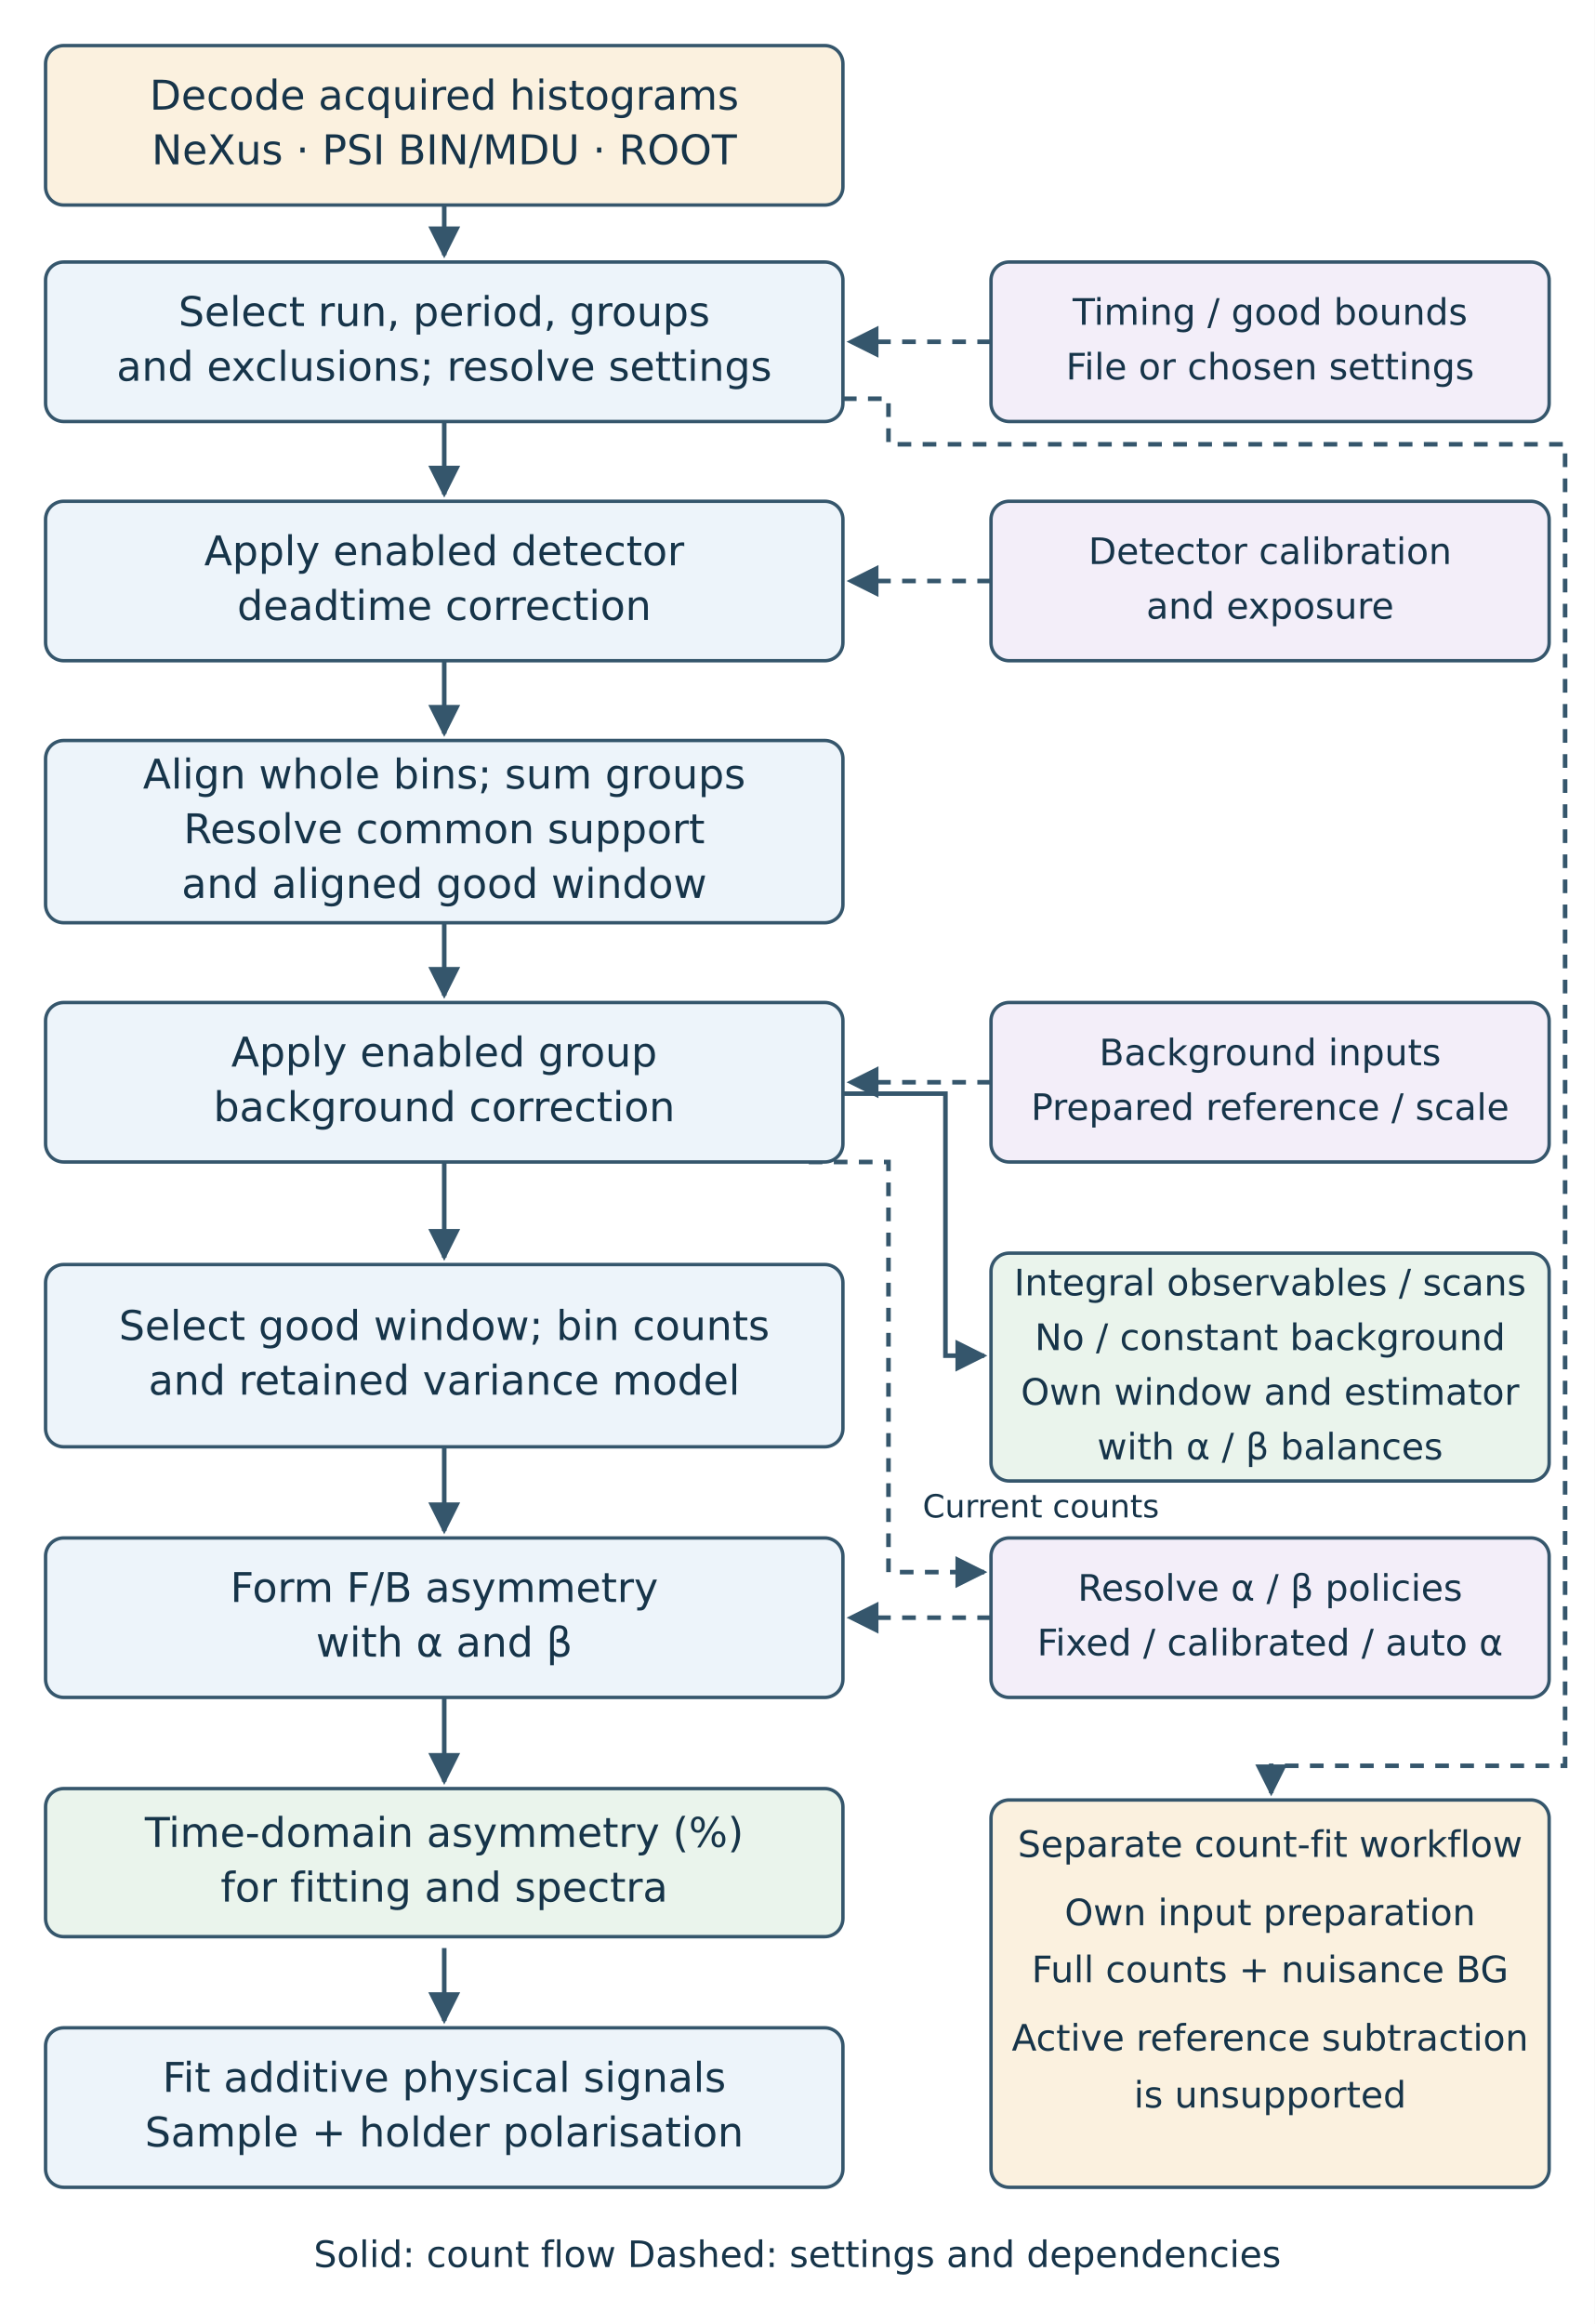
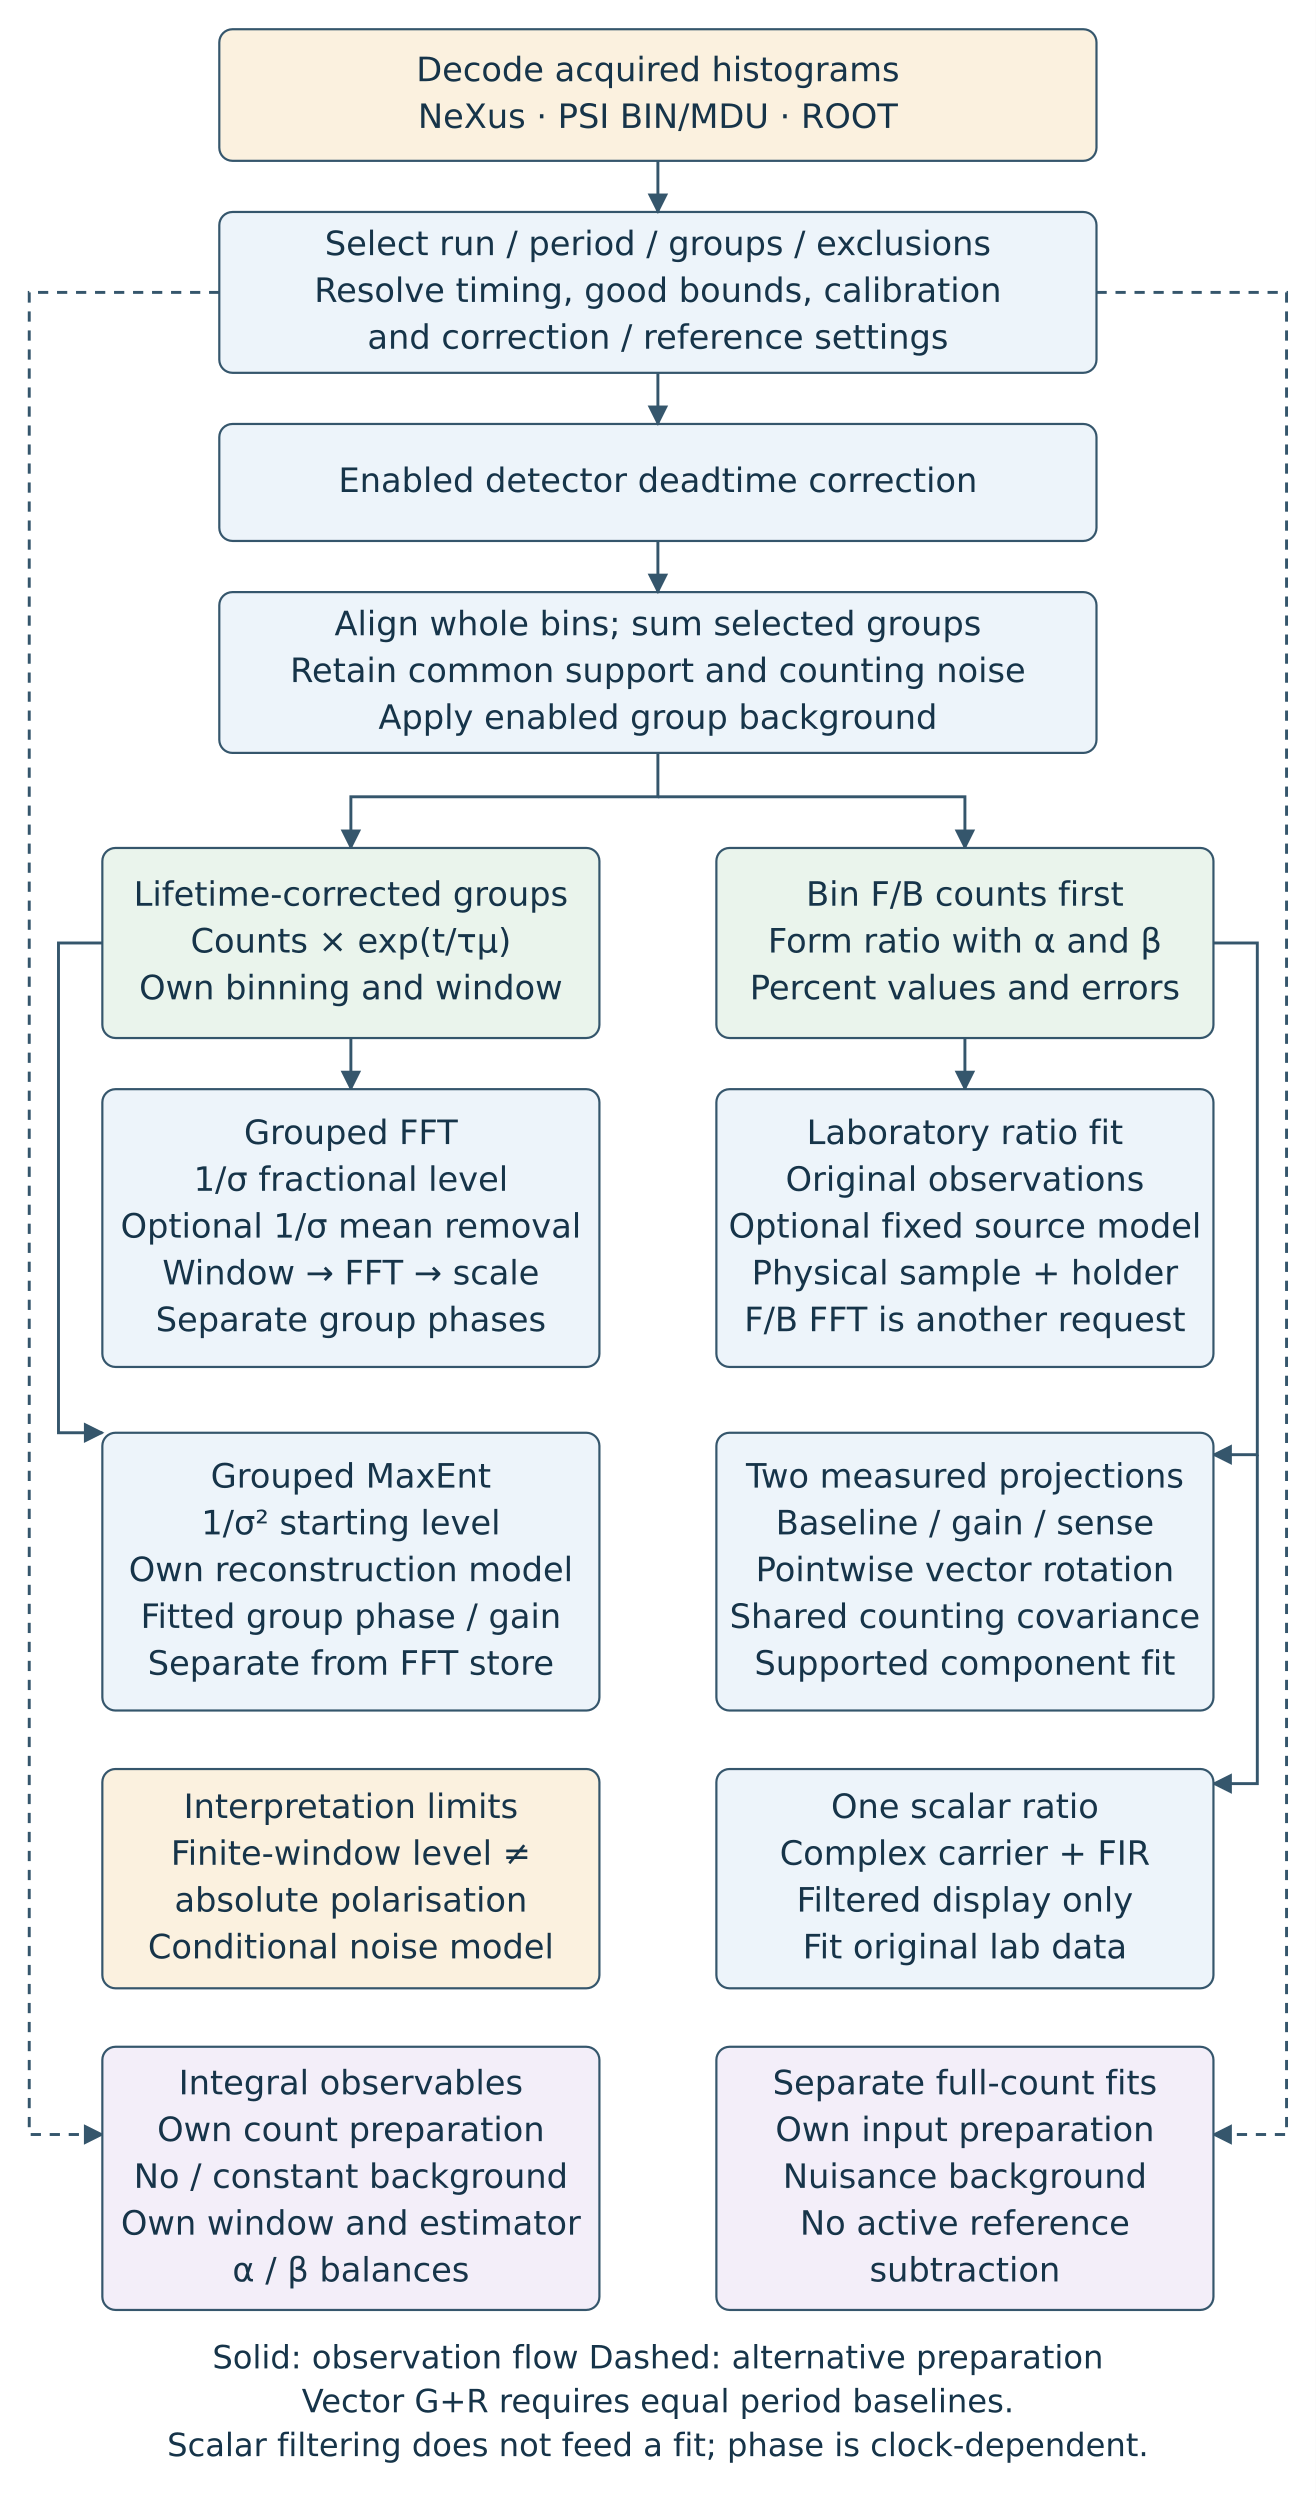
- <svg xmlns="http://www.w3.org/2000/svg" width="700" height="1020" viewBox="0 0 700 1020" role="img" aria-labelledby="title description">
+ <svg xmlns="http://www.w3.org/2000/svg" width="900" height="1710" viewBox="0 0 900 1710" role="img" aria-labelledby="title description">
  <defs>
    <marker id="arrow" viewBox="0 0 10 10" refX="9" refY="5" markerWidth="7" markerHeight="7" orient="auto-start-reverse">
-       <path d="M 0 0 L 10 5 L 0 10 z" fill="#35566c" />
+       <path d="M0 0 L10 5 L0 10z" fill="#35566c" />
    </marker>
  </defs>
-   <rect width="700" height="1020" fill="white" />
-   <g fill="none" stroke="#35566c" stroke-width="2" marker-end="url(#arrow)">
-     <path d="M 195 90 V 112" />
-     <path d="M 195 185 V 217" />
-     <path d="M 195 290 V 322" />
-     <path d="M 195 405 V 437" />
-     <path d="M 195 510 V 552" />
-     <path d="M 195 635 V 672" />
-     <path d="M 195 745 V 782" />
-     <path d="M 195 855 V 887" />
-     <path d="M 370 480 H 415 V 595 H 432" />
-   </g>
-   <g fill="none" stroke="#35566c" stroke-width="2" stroke-dasharray="6 5" marker-end="url(#arrow)">
-     <path d="M 435 150 H 373" />
-     <path d="M 370 175 H 390 V 195 H 687 V 775 H 558 V 787" />
-     <path d="M 435 255 H 373" />
-     <path d="M 435 475 H 373" />
-     <path d="M 435 710 H 373" />
-     <path d="M 355 510 H 390 V 690 H 432" />
-   </g>
-   <rect x="20" y="20" width="350" height="70" rx="8" fill="#fbf1df" stroke="#35566c" stroke-width="1.5" />
-   <text x="195.0" y="43.0" text-anchor="middle" dominant-baseline="middle" font-family="DejaVu Sans, sans-serif" font-size="18" fill="#163449">Decode acquired histograms</text>
-   <text x="195.0" y="67.0" text-anchor="middle" dominant-baseline="middle" font-family="DejaVu Sans, sans-serif" font-size="18" fill="#163449">NeXus · PSI BIN/MDU · ROOT</text>
-   <rect x="20" y="115" width="350" height="70" rx="8" fill="#edf4fa" stroke="#35566c" stroke-width="1.5" />
-   <text x="195.0" y="138.0" text-anchor="middle" dominant-baseline="middle" font-family="DejaVu Sans, sans-serif" font-size="18" fill="#163449">Select run, period, groups</text>
-   <text x="195.0" y="162.0" text-anchor="middle" dominant-baseline="middle" font-family="DejaVu Sans, sans-serif" font-size="18" fill="#163449">and exclusions; resolve settings</text>
-   <rect x="20" y="220" width="350" height="70" rx="8" fill="#edf4fa" stroke="#35566c" stroke-width="1.5" />
-   <text x="195.0" y="243.0" text-anchor="middle" dominant-baseline="middle" font-family="DejaVu Sans, sans-serif" font-size="18" fill="#163449">Apply enabled detector</text>
-   <text x="195.0" y="267.0" text-anchor="middle" dominant-baseline="middle" font-family="DejaVu Sans, sans-serif" font-size="18" fill="#163449">deadtime correction</text>
-   <rect x="20" y="325" width="350" height="80" rx="8" fill="#edf4fa" stroke="#35566c" stroke-width="1.5" />
-   <text x="195.0" y="341.0" text-anchor="middle" dominant-baseline="middle" font-family="DejaVu Sans, sans-serif" font-size="18" fill="#163449">Align whole bins; sum groups</text>
-   <text x="195.0" y="365.0" text-anchor="middle" dominant-baseline="middle" font-family="DejaVu Sans, sans-serif" font-size="18" fill="#163449">Resolve common support</text>
-   <text x="195.0" y="389.0" text-anchor="middle" dominant-baseline="middle" font-family="DejaVu Sans, sans-serif" font-size="18" fill="#163449">and aligned good window</text>
-   <rect x="20" y="440" width="350" height="70" rx="8" fill="#edf4fa" stroke="#35566c" stroke-width="1.5" />
-   <text x="195.0" y="463.0" text-anchor="middle" dominant-baseline="middle" font-family="DejaVu Sans, sans-serif" font-size="18" fill="#163449">Apply enabled group</text>
-   <text x="195.0" y="487.0" text-anchor="middle" dominant-baseline="middle" font-family="DejaVu Sans, sans-serif" font-size="18" fill="#163449">background correction</text>
-   <rect x="20" y="555" width="350" height="80" rx="8" fill="#edf4fa" stroke="#35566c" stroke-width="1.5" />
-   <text x="195.0" y="583.0" text-anchor="middle" dominant-baseline="middle" font-family="DejaVu Sans, sans-serif" font-size="18" fill="#163449">Select good window; bin counts</text>
-   <text x="195.0" y="607.0" text-anchor="middle" dominant-baseline="middle" font-family="DejaVu Sans, sans-serif" font-size="18" fill="#163449">and retained variance model</text>
-   <rect x="20" y="675" width="350" height="70" rx="8" fill="#edf4fa" stroke="#35566c" stroke-width="1.5" />
-   <text x="195.0" y="698.0" text-anchor="middle" dominant-baseline="middle" font-family="DejaVu Sans, sans-serif" font-size="18" fill="#163449">Form F/B asymmetry</text>
-   <text x="195.0" y="722.0" text-anchor="middle" dominant-baseline="middle" font-family="DejaVu Sans, sans-serif" font-size="18" fill="#163449">with α and β</text>
-   <rect x="20" y="785" width="350" height="65" rx="8" fill="#eaf4ec" stroke="#35566c" stroke-width="1.5" />
-   <text x="195.0" y="805.5" text-anchor="middle" dominant-baseline="middle" font-family="DejaVu Sans, sans-serif" font-size="18" fill="#163449">Time-domain asymmetry (%)</text>
-   <text x="195.0" y="829.5" text-anchor="middle" dominant-baseline="middle" font-family="DejaVu Sans, sans-serif" font-size="18" fill="#163449">for fitting and spectra</text>
-   <rect x="435" y="115" width="245" height="70" rx="8" fill="#f3eef9" stroke="#35566c" stroke-width="1.5" />
-   <text x="557.5" y="138.0" text-anchor="middle" dominant-baseline="middle" font-family="DejaVu Sans, sans-serif" font-size="16" fill="#163449">Timing / good bounds</text>
-   <text x="557.5" y="162.0" text-anchor="middle" dominant-baseline="middle" font-family="DejaVu Sans, sans-serif" font-size="16" fill="#163449">File or chosen settings</text>
-   <rect x="435" y="220" width="245" height="70" rx="8" fill="#f3eef9" stroke="#35566c" stroke-width="1.5" />
-   <text x="557.5" y="243.0" text-anchor="middle" dominant-baseline="middle" font-family="DejaVu Sans, sans-serif" font-size="16" fill="#163449">Detector calibration</text>
-   <text x="557.5" y="267.0" text-anchor="middle" dominant-baseline="middle" font-family="DejaVu Sans, sans-serif" font-size="16" fill="#163449">and exposure</text>
-   <rect x="435" y="440" width="245" height="70" rx="8" fill="#f3eef9" stroke="#35566c" stroke-width="1.5" />
-   <text x="557.5" y="463.0" text-anchor="middle" dominant-baseline="middle" font-family="DejaVu Sans, sans-serif" font-size="16" fill="#163449">Background inputs</text>
-   <text x="557.5" y="487.0" text-anchor="middle" dominant-baseline="middle" font-family="DejaVu Sans, sans-serif" font-size="16" fill="#163449">Prepared reference / scale</text>
-   <rect x="435" y="550" width="245" height="100" rx="8" fill="#eaf4ec" stroke="#35566c" stroke-width="1.5" />
-   <text x="557.5" y="564.0" text-anchor="middle" dominant-baseline="middle" font-family="DejaVu Sans, sans-serif" font-size="16" fill="#163449">Integral observables / scans</text>
-   <text x="557.5" y="588.0" text-anchor="middle" dominant-baseline="middle" font-family="DejaVu Sans, sans-serif" font-size="16" fill="#163449">No / constant background</text>
-   <text x="557.5" y="612.0" text-anchor="middle" dominant-baseline="middle" font-family="DejaVu Sans, sans-serif" font-size="16" fill="#163449">Own window and estimator</text>
-   <text x="557.5" y="636.0" text-anchor="middle" dominant-baseline="middle" font-family="DejaVu Sans, sans-serif" font-size="16" fill="#163449">with α / β balances</text>
-   <rect x="435" y="675" width="245" height="70" rx="8" fill="#f3eef9" stroke="#35566c" stroke-width="1.5" />
-   <text x="557.5" y="698.0" text-anchor="middle" dominant-baseline="middle" font-family="DejaVu Sans, sans-serif" font-size="16" fill="#163449">Resolve α / β policies</text>
-   <text x="557.5" y="722.0" text-anchor="middle" dominant-baseline="middle" font-family="DejaVu Sans, sans-serif" font-size="16" fill="#163449">Fixed / calibrated / auto α</text>
-   <text x="405" y="666" font-family="DejaVu Sans, sans-serif" font-size="14" fill="#163449">Current counts</text>
-   <rect x="20" y="890" width="350" height="70" rx="8" fill="#edf4fa" stroke="#35566c" stroke-width="1.5" />
-   <text x="195" y="913" text-anchor="middle" dominant-baseline="middle" font-family="DejaVu Sans, sans-serif" font-size="18" fill="#163449">Fit additive physical signals</text>
-   <text x="195" y="937" text-anchor="middle" dominant-baseline="middle" font-family="DejaVu Sans, sans-serif" font-size="18" fill="#163449">Sample + holder polarisation</text>
-   <rect x="435" y="790" width="245" height="170" rx="8" fill="#fbf1df" stroke="#35566c" stroke-width="1.5" />
-   <text x="557.5" y="815" text-anchor="middle" font-family="DejaVu Sans, sans-serif" font-size="16" fill="#163449">Separate count-fit workflow</text>
-   <text x="557.5" y="845" text-anchor="middle" font-family="DejaVu Sans, sans-serif" font-size="16" fill="#163449">Own input preparation</text>
-   <text x="557.5" y="870" text-anchor="middle" font-family="DejaVu Sans, sans-serif" font-size="16" fill="#163449">Full counts + nuisance BG</text>
-   <text x="557.5" y="900" text-anchor="middle" font-family="DejaVu Sans, sans-serif" font-size="16" fill="#163449">Active reference subtraction</text>
-   <text x="557.5" y="925" text-anchor="middle" font-family="DejaVu Sans, sans-serif" font-size="16" fill="#163449">is unsupported</text>
-   <text x="350" y="995" text-anchor="middle" font-family="DejaVu Sans, sans-serif" font-size="16" fill="#163449">Solid: count flow     Dashed: settings and dependencies</text>
+   <rect width="900" height="1710" fill="white" />
+   <rect x="150" y="20" width="600" height="90" rx="9" fill="#fbf1df" stroke="#35566c" stroke-width="1.5" />
+   <text x="450.0" y="49.0" text-anchor="middle" dominant-baseline="middle" font-family="DejaVu Sans, sans-serif" font-size="23" fill="#163449">Decode acquired histograms</text>
+   <text x="450.0" y="81.0" text-anchor="middle" dominant-baseline="middle" font-family="DejaVu Sans, sans-serif" font-size="23" fill="#163449">NeXus · PSI BIN/MDU · ROOT</text>
+   <rect x="150" y="145" width="600" height="110" rx="9" fill="#edf4fa" stroke="#35566c" stroke-width="1.5" />
+   <text x="450.0" y="168.0" text-anchor="middle" dominant-baseline="middle" font-family="DejaVu Sans, sans-serif" font-size="23" fill="#163449">Select run / period / groups / exclusions</text>
+   <text x="450.0" y="200.0" text-anchor="middle" dominant-baseline="middle" font-family="DejaVu Sans, sans-serif" font-size="23" fill="#163449">Resolve timing, good bounds, calibration</text>
+   <text x="450.0" y="232.0" text-anchor="middle" dominant-baseline="middle" font-family="DejaVu Sans, sans-serif" font-size="23" fill="#163449">and correction / reference settings</text>
+   <rect x="150" y="290" width="600" height="80" rx="9" fill="#edf4fa" stroke="#35566c" stroke-width="1.5" />
+   <text x="450.0" y="330.0" text-anchor="middle" dominant-baseline="middle" font-family="DejaVu Sans, sans-serif" font-size="23" fill="#163449">Enabled detector deadtime correction</text>
+   <rect x="150" y="405" width="600" height="110" rx="9" fill="#edf4fa" stroke="#35566c" stroke-width="1.5" />
+   <text x="450.0" y="428.0" text-anchor="middle" dominant-baseline="middle" font-family="DejaVu Sans, sans-serif" font-size="23" fill="#163449">Align whole bins; sum selected groups</text>
+   <text x="450.0" y="460.0" text-anchor="middle" dominant-baseline="middle" font-family="DejaVu Sans, sans-serif" font-size="23" fill="#163449">Retain common support and counting noise</text>
+   <text x="450.0" y="492.0" text-anchor="middle" dominant-baseline="middle" font-family="DejaVu Sans, sans-serif" font-size="23" fill="#163449">Apply enabled group background</text>
+   <path d="M450 110 V145" fill="none" stroke="#35566c" stroke-width="2" marker-end="url(#arrow)" />
+   <path d="M450 255 V290" fill="none" stroke="#35566c" stroke-width="2" marker-end="url(#arrow)" />
+   <path d="M450 370 V405" fill="none" stroke="#35566c" stroke-width="2" marker-end="url(#arrow)" />
+   <path d="M450 515 V545 H240 V580" fill="none" stroke="#35566c" stroke-width="2" marker-end="url(#arrow)" />
+   <path d="M450 545 H660 V580" fill="none" stroke="#35566c" stroke-width="2" marker-end="url(#arrow)" />
+   <rect x="70" y="580" width="340" height="130" rx="9" fill="#eaf4ec" stroke="#35566c" stroke-width="1.5" />
+   <text x="240.0" y="613.0" text-anchor="middle" dominant-baseline="middle" font-family="DejaVu Sans, sans-serif" font-size="23" fill="#163449">Lifetime-corrected groups</text>
+   <text x="240.0" y="645.0" text-anchor="middle" dominant-baseline="middle" font-family="DejaVu Sans, sans-serif" font-size="23" fill="#163449">Counts × exp(t/τμ)</text>
+   <text x="240.0" y="677.0" text-anchor="middle" dominant-baseline="middle" font-family="DejaVu Sans, sans-serif" font-size="23" fill="#163449">Own binning and window</text>
+   <rect x="490" y="580" width="340" height="130" rx="9" fill="#eaf4ec" stroke="#35566c" stroke-width="1.5" />
+   <text x="660.0" y="613.0" text-anchor="middle" dominant-baseline="middle" font-family="DejaVu Sans, sans-serif" font-size="23" fill="#163449">Bin F/B counts first</text>
+   <text x="660.0" y="645.0" text-anchor="middle" dominant-baseline="middle" font-family="DejaVu Sans, sans-serif" font-size="23" fill="#163449">Form ratio with α and β</text>
+   <text x="660.0" y="677.0" text-anchor="middle" dominant-baseline="middle" font-family="DejaVu Sans, sans-serif" font-size="23" fill="#163449">Percent values and errors</text>
+   <path d="M240 710 V745" fill="none" stroke="#35566c" stroke-width="2" marker-end="url(#arrow)" />
+   <path d="M70 645 H40 V980 H70" fill="none" stroke="#35566c" stroke-width="2" marker-end="url(#arrow)" />
+   <path d="M660 710 V745" fill="none" stroke="#35566c" stroke-width="2" marker-end="url(#arrow)" />
+   <path d="M830 645 H860 V995 H830" fill="none" stroke="#35566c" stroke-width="2" marker-end="url(#arrow)" />
+   <path d="M860 995 V1220 H830" fill="none" stroke="#35566c" stroke-width="2" marker-end="url(#arrow)" />
+   <rect x="70" y="745" width="340" height="190" rx="9" fill="#edf4fa" stroke="#35566c" stroke-width="1.5" />
+   <text x="240.0" y="776.0" text-anchor="middle" dominant-baseline="middle" font-family="DejaVu Sans, sans-serif" font-size="23" fill="#163449">Grouped FFT</text>
+   <text x="240.0" y="808.0" text-anchor="middle" dominant-baseline="middle" font-family="DejaVu Sans, sans-serif" font-size="23" fill="#163449">1/σ fractional level</text>
+   <text x="240.0" y="840.0" text-anchor="middle" dominant-baseline="middle" font-family="DejaVu Sans, sans-serif" font-size="23" fill="#163449">Optional 1/σ mean removal</text>
+   <text x="240.0" y="872.0" text-anchor="middle" dominant-baseline="middle" font-family="DejaVu Sans, sans-serif" font-size="23" fill="#163449">Window → FFT → scale</text>
+   <text x="240.0" y="904.0" text-anchor="middle" dominant-baseline="middle" font-family="DejaVu Sans, sans-serif" font-size="23" fill="#163449">Separate group phases</text>
+   <rect x="70" y="980" width="340" height="190" rx="9" fill="#edf4fa" stroke="#35566c" stroke-width="1.5" />
+   <text x="240.0" y="1011.0" text-anchor="middle" dominant-baseline="middle" font-family="DejaVu Sans, sans-serif" font-size="23" fill="#163449">Grouped MaxEnt</text>
+   <text x="240.0" y="1043.0" text-anchor="middle" dominant-baseline="middle" font-family="DejaVu Sans, sans-serif" font-size="23" fill="#163449">1/σ² starting level</text>
+   <text x="240.0" y="1075.0" text-anchor="middle" dominant-baseline="middle" font-family="DejaVu Sans, sans-serif" font-size="23" fill="#163449">Own reconstruction model</text>
+   <text x="240.0" y="1107.0" text-anchor="middle" dominant-baseline="middle" font-family="DejaVu Sans, sans-serif" font-size="23" fill="#163449">Fitted group phase / gain</text>
+   <text x="240.0" y="1139.0" text-anchor="middle" dominant-baseline="middle" font-family="DejaVu Sans, sans-serif" font-size="23" fill="#163449">Separate from FFT store</text>
+   <rect x="490" y="745" width="340" height="190" rx="9" fill="#edf4fa" stroke="#35566c" stroke-width="1.5" />
+   <text x="660.0" y="776.0" text-anchor="middle" dominant-baseline="middle" font-family="DejaVu Sans, sans-serif" font-size="23" fill="#163449">Laboratory ratio fit</text>
+   <text x="660.0" y="808.0" text-anchor="middle" dominant-baseline="middle" font-family="DejaVu Sans, sans-serif" font-size="23" fill="#163449">Original observations</text>
+   <text x="660.0" y="840.0" text-anchor="middle" dominant-baseline="middle" font-family="DejaVu Sans, sans-serif" font-size="23" fill="#163449">Optional fixed source model</text>
+   <text x="660.0" y="872.0" text-anchor="middle" dominant-baseline="middle" font-family="DejaVu Sans, sans-serif" font-size="23" fill="#163449">Physical sample + holder</text>
+   <text x="660.0" y="904.0" text-anchor="middle" dominant-baseline="middle" font-family="DejaVu Sans, sans-serif" font-size="23" fill="#163449">F/B FFT is another request</text>
+   <rect x="490" y="980" width="340" height="190" rx="9" fill="#edf4fa" stroke="#35566c" stroke-width="1.5" />
+   <text x="660.0" y="1011.0" text-anchor="middle" dominant-baseline="middle" font-family="DejaVu Sans, sans-serif" font-size="23" fill="#163449">Two measured projections</text>
+   <text x="660.0" y="1043.0" text-anchor="middle" dominant-baseline="middle" font-family="DejaVu Sans, sans-serif" font-size="23" fill="#163449">Baseline / gain / sense</text>
+   <text x="660.0" y="1075.0" text-anchor="middle" dominant-baseline="middle" font-family="DejaVu Sans, sans-serif" font-size="23" fill="#163449">Pointwise vector rotation</text>
+   <text x="660.0" y="1107.0" text-anchor="middle" dominant-baseline="middle" font-family="DejaVu Sans, sans-serif" font-size="23" fill="#163449">Shared counting covariance</text>
+   <text x="660.0" y="1139.0" text-anchor="middle" dominant-baseline="middle" font-family="DejaVu Sans, sans-serif" font-size="23" fill="#163449">Supported component fit</text>
+   <rect x="490" y="1210" width="340" height="150" rx="9" fill="#edf4fa" stroke="#35566c" stroke-width="1.5" />
+   <text x="660.0" y="1237.0" text-anchor="middle" dominant-baseline="middle" font-family="DejaVu Sans, sans-serif" font-size="23" fill="#163449">One scalar ratio</text>
+   <text x="660.0" y="1269.0" text-anchor="middle" dominant-baseline="middle" font-family="DejaVu Sans, sans-serif" font-size="23" fill="#163449">Complex carrier + FIR</text>
+   <text x="660.0" y="1301.0" text-anchor="middle" dominant-baseline="middle" font-family="DejaVu Sans, sans-serif" font-size="23" fill="#163449">Filtered display only</text>
+   <text x="660.0" y="1333.0" text-anchor="middle" dominant-baseline="middle" font-family="DejaVu Sans, sans-serif" font-size="23" fill="#163449">Fit original lab data</text>
+   <rect x="70" y="1210" width="340" height="150" rx="9" fill="#fbf1df" stroke="#35566c" stroke-width="1.5" />
+   <text x="240.0" y="1237.0" text-anchor="middle" dominant-baseline="middle" font-family="DejaVu Sans, sans-serif" font-size="23" fill="#163449">Interpretation limits</text>
+   <text x="240.0" y="1269.0" text-anchor="middle" dominant-baseline="middle" font-family="DejaVu Sans, sans-serif" font-size="23" fill="#163449">Finite-window level ≠</text>
+   <text x="240.0" y="1301.0" text-anchor="middle" dominant-baseline="middle" font-family="DejaVu Sans, sans-serif" font-size="23" fill="#163449">absolute polarisation</text>
+   <text x="240.0" y="1333.0" text-anchor="middle" dominant-baseline="middle" font-family="DejaVu Sans, sans-serif" font-size="23" fill="#163449">Conditional noise model</text>
+   <path d="M150 200 H20 V1460 H70" fill="none" stroke="#35566c" stroke-width="2" stroke-dasharray="7 6" marker-end="url(#arrow)" />
+   <path d="M750 200 H880 V1460 H830" fill="none" stroke="#35566c" stroke-width="2" stroke-dasharray="7 6" marker-end="url(#arrow)" />
+   <rect x="70" y="1400" width="340" height="180" rx="9" fill="#f3eef9" stroke="#35566c" stroke-width="1.5" />
+   <text x="240.0" y="1426.0" text-anchor="middle" dominant-baseline="middle" font-family="DejaVu Sans, sans-serif" font-size="23" fill="#163449">Integral observables</text>
+   <text x="240.0" y="1458.0" text-anchor="middle" dominant-baseline="middle" font-family="DejaVu Sans, sans-serif" font-size="23" fill="#163449">Own count preparation</text>
+   <text x="240.0" y="1490.0" text-anchor="middle" dominant-baseline="middle" font-family="DejaVu Sans, sans-serif" font-size="23" fill="#163449">No / constant background</text>
+   <text x="240.0" y="1522.0" text-anchor="middle" dominant-baseline="middle" font-family="DejaVu Sans, sans-serif" font-size="23" fill="#163449">Own window and estimator</text>
+   <text x="240.0" y="1554.0" text-anchor="middle" dominant-baseline="middle" font-family="DejaVu Sans, sans-serif" font-size="23" fill="#163449">α / β balances</text>
+   <rect x="490" y="1400" width="340" height="180" rx="9" fill="#f3eef9" stroke="#35566c" stroke-width="1.5" />
+   <text x="660.0" y="1426.0" text-anchor="middle" dominant-baseline="middle" font-family="DejaVu Sans, sans-serif" font-size="23" fill="#163449">Separate full-count fits</text>
+   <text x="660.0" y="1458.0" text-anchor="middle" dominant-baseline="middle" font-family="DejaVu Sans, sans-serif" font-size="23" fill="#163449">Own input preparation</text>
+   <text x="660.0" y="1490.0" text-anchor="middle" dominant-baseline="middle" font-family="DejaVu Sans, sans-serif" font-size="23" fill="#163449">Nuisance background</text>
+   <text x="660.0" y="1522.0" text-anchor="middle" dominant-baseline="middle" font-family="DejaVu Sans, sans-serif" font-size="23" fill="#163449">No active reference</text>
+   <text x="660.0" y="1554.0" text-anchor="middle" dominant-baseline="middle" font-family="DejaVu Sans, sans-serif" font-size="23" fill="#163449">subtraction</text>
+   <text x="450" y="1620" text-anchor="middle" font-family="DejaVu Sans, sans-serif" font-size="22" fill="#163449">Solid: observation flow   Dashed: alternative preparation</text>
+   <text x="450" y="1650" text-anchor="middle" font-family="DejaVu Sans, sans-serif" font-size="22" fill="#163449">Vector G+R requires equal period baselines.</text>
+   <text x="450" y="1680" text-anchor="middle" font-family="DejaVu Sans, sans-serif" font-size="22" fill="#163449">Scalar filtering does not feed a fit; phase is clock-dependent.</text>
</svg>
